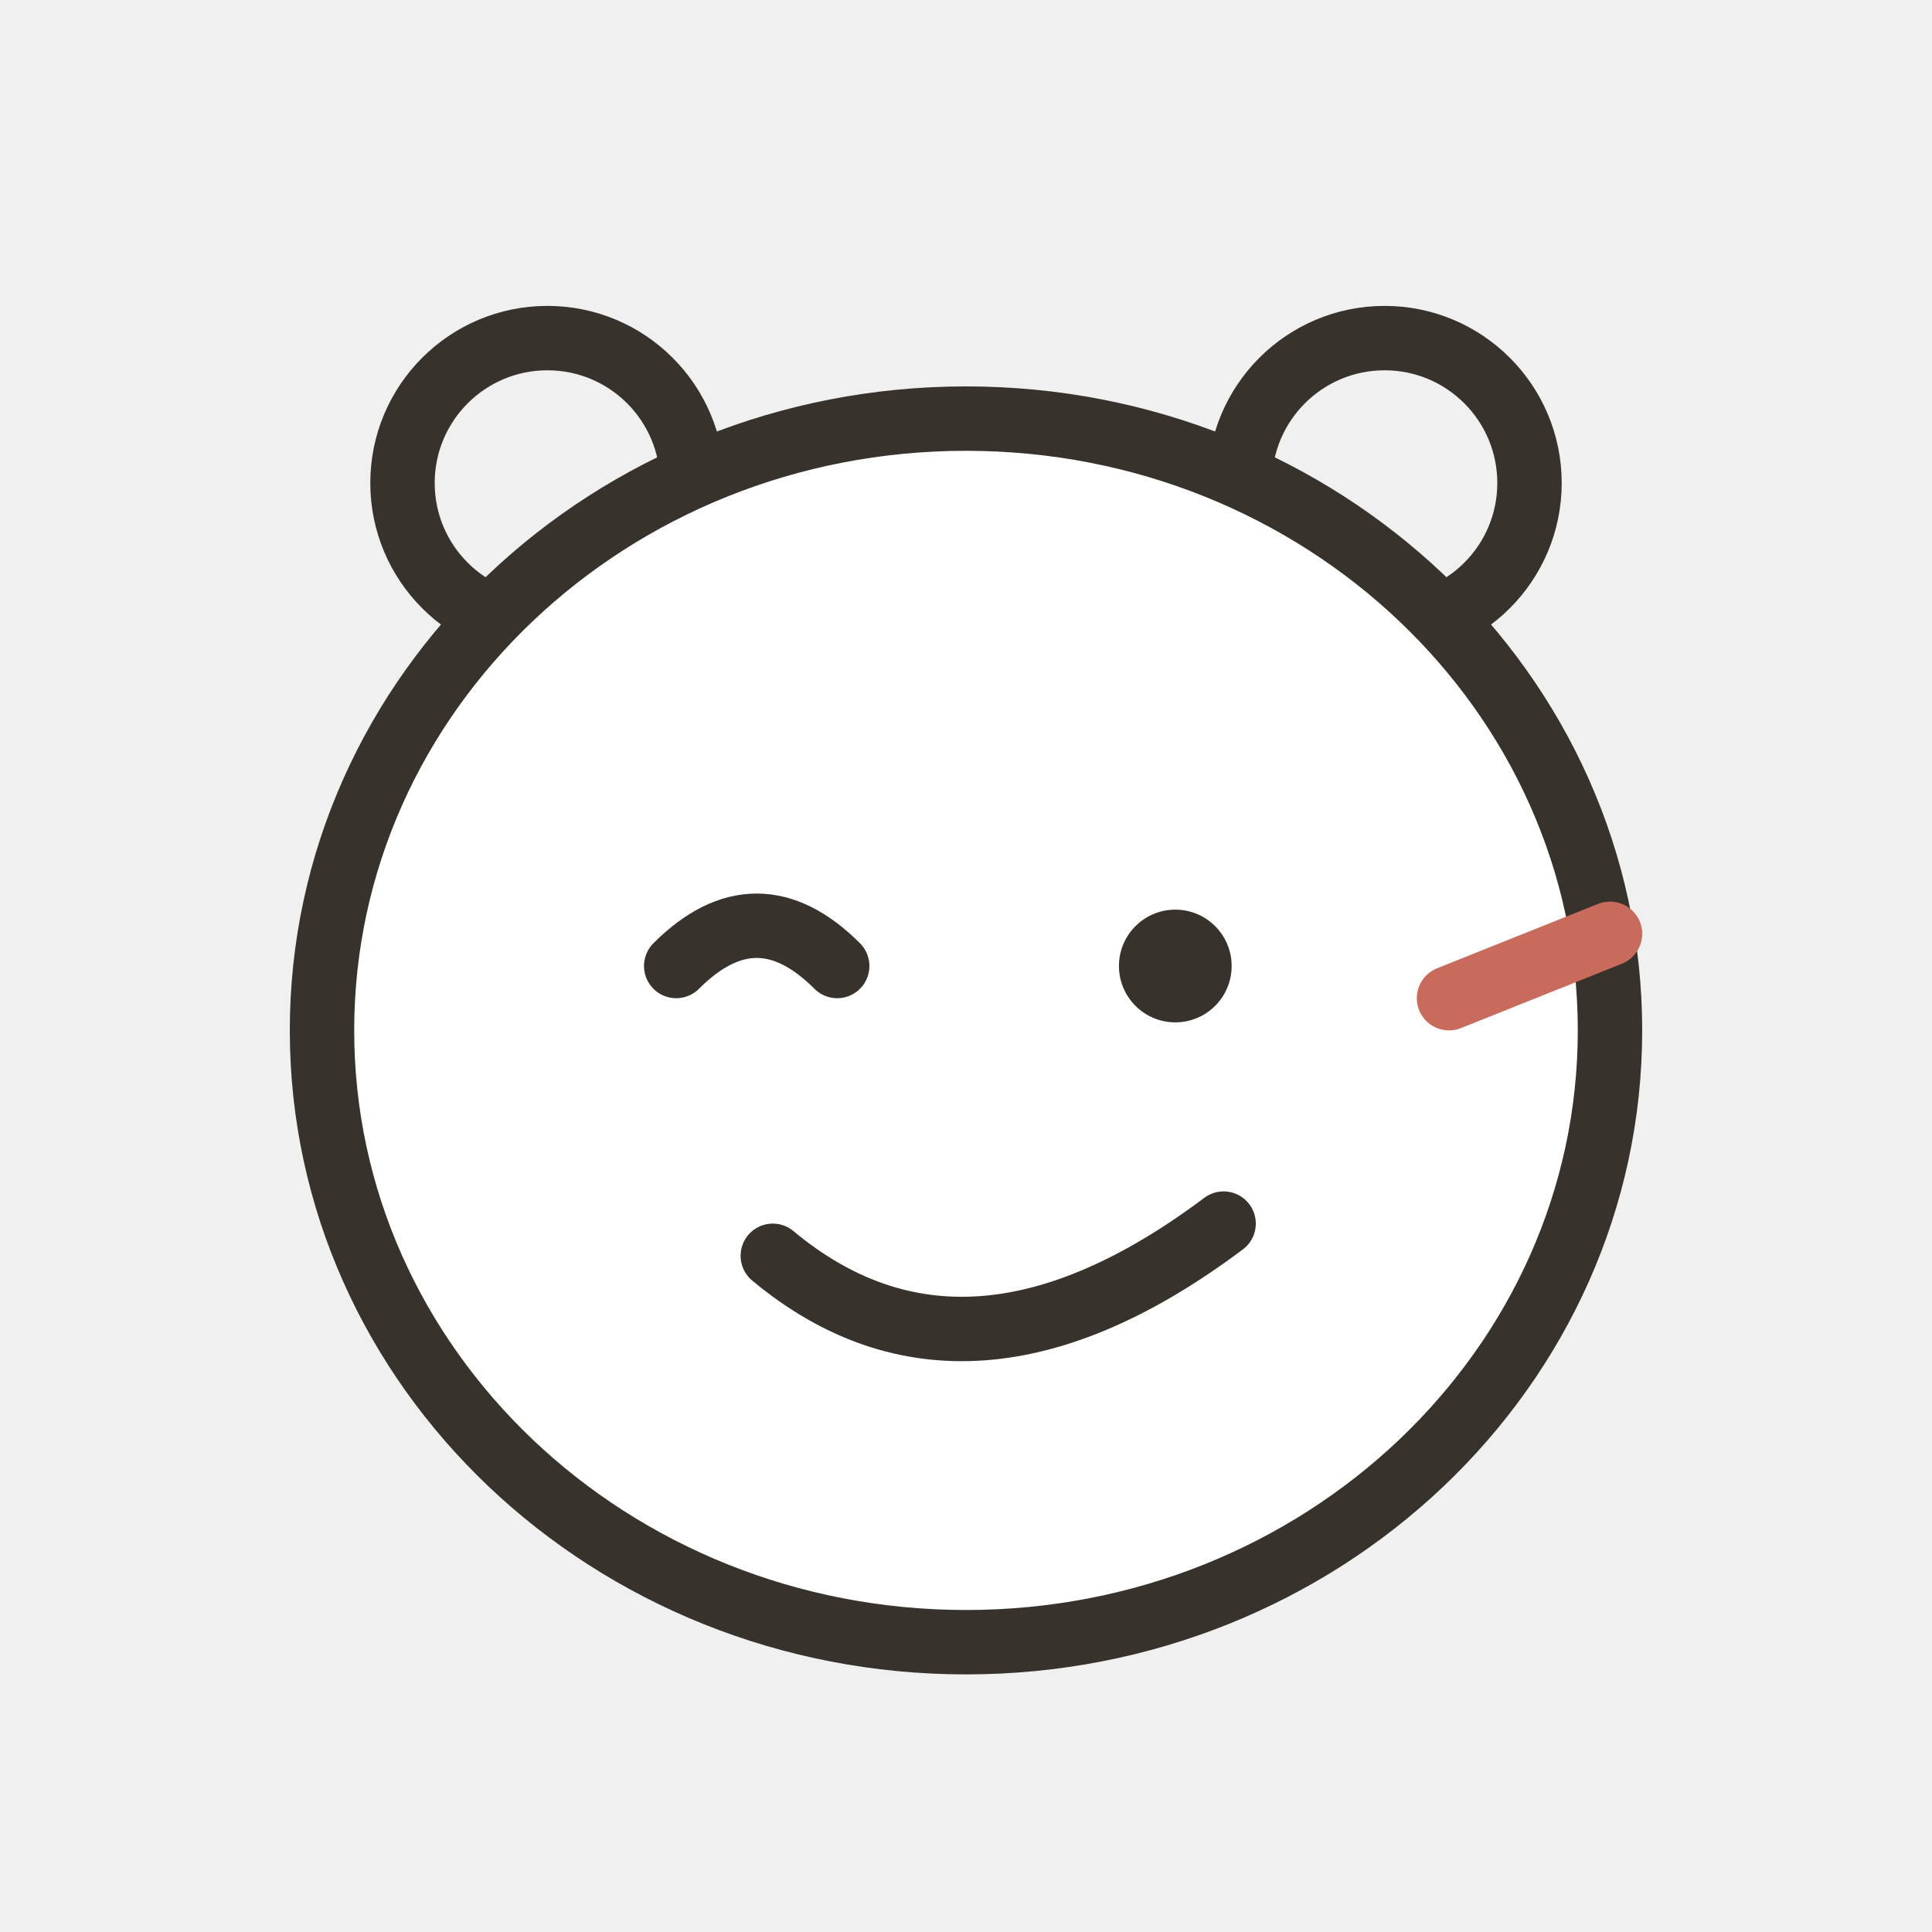
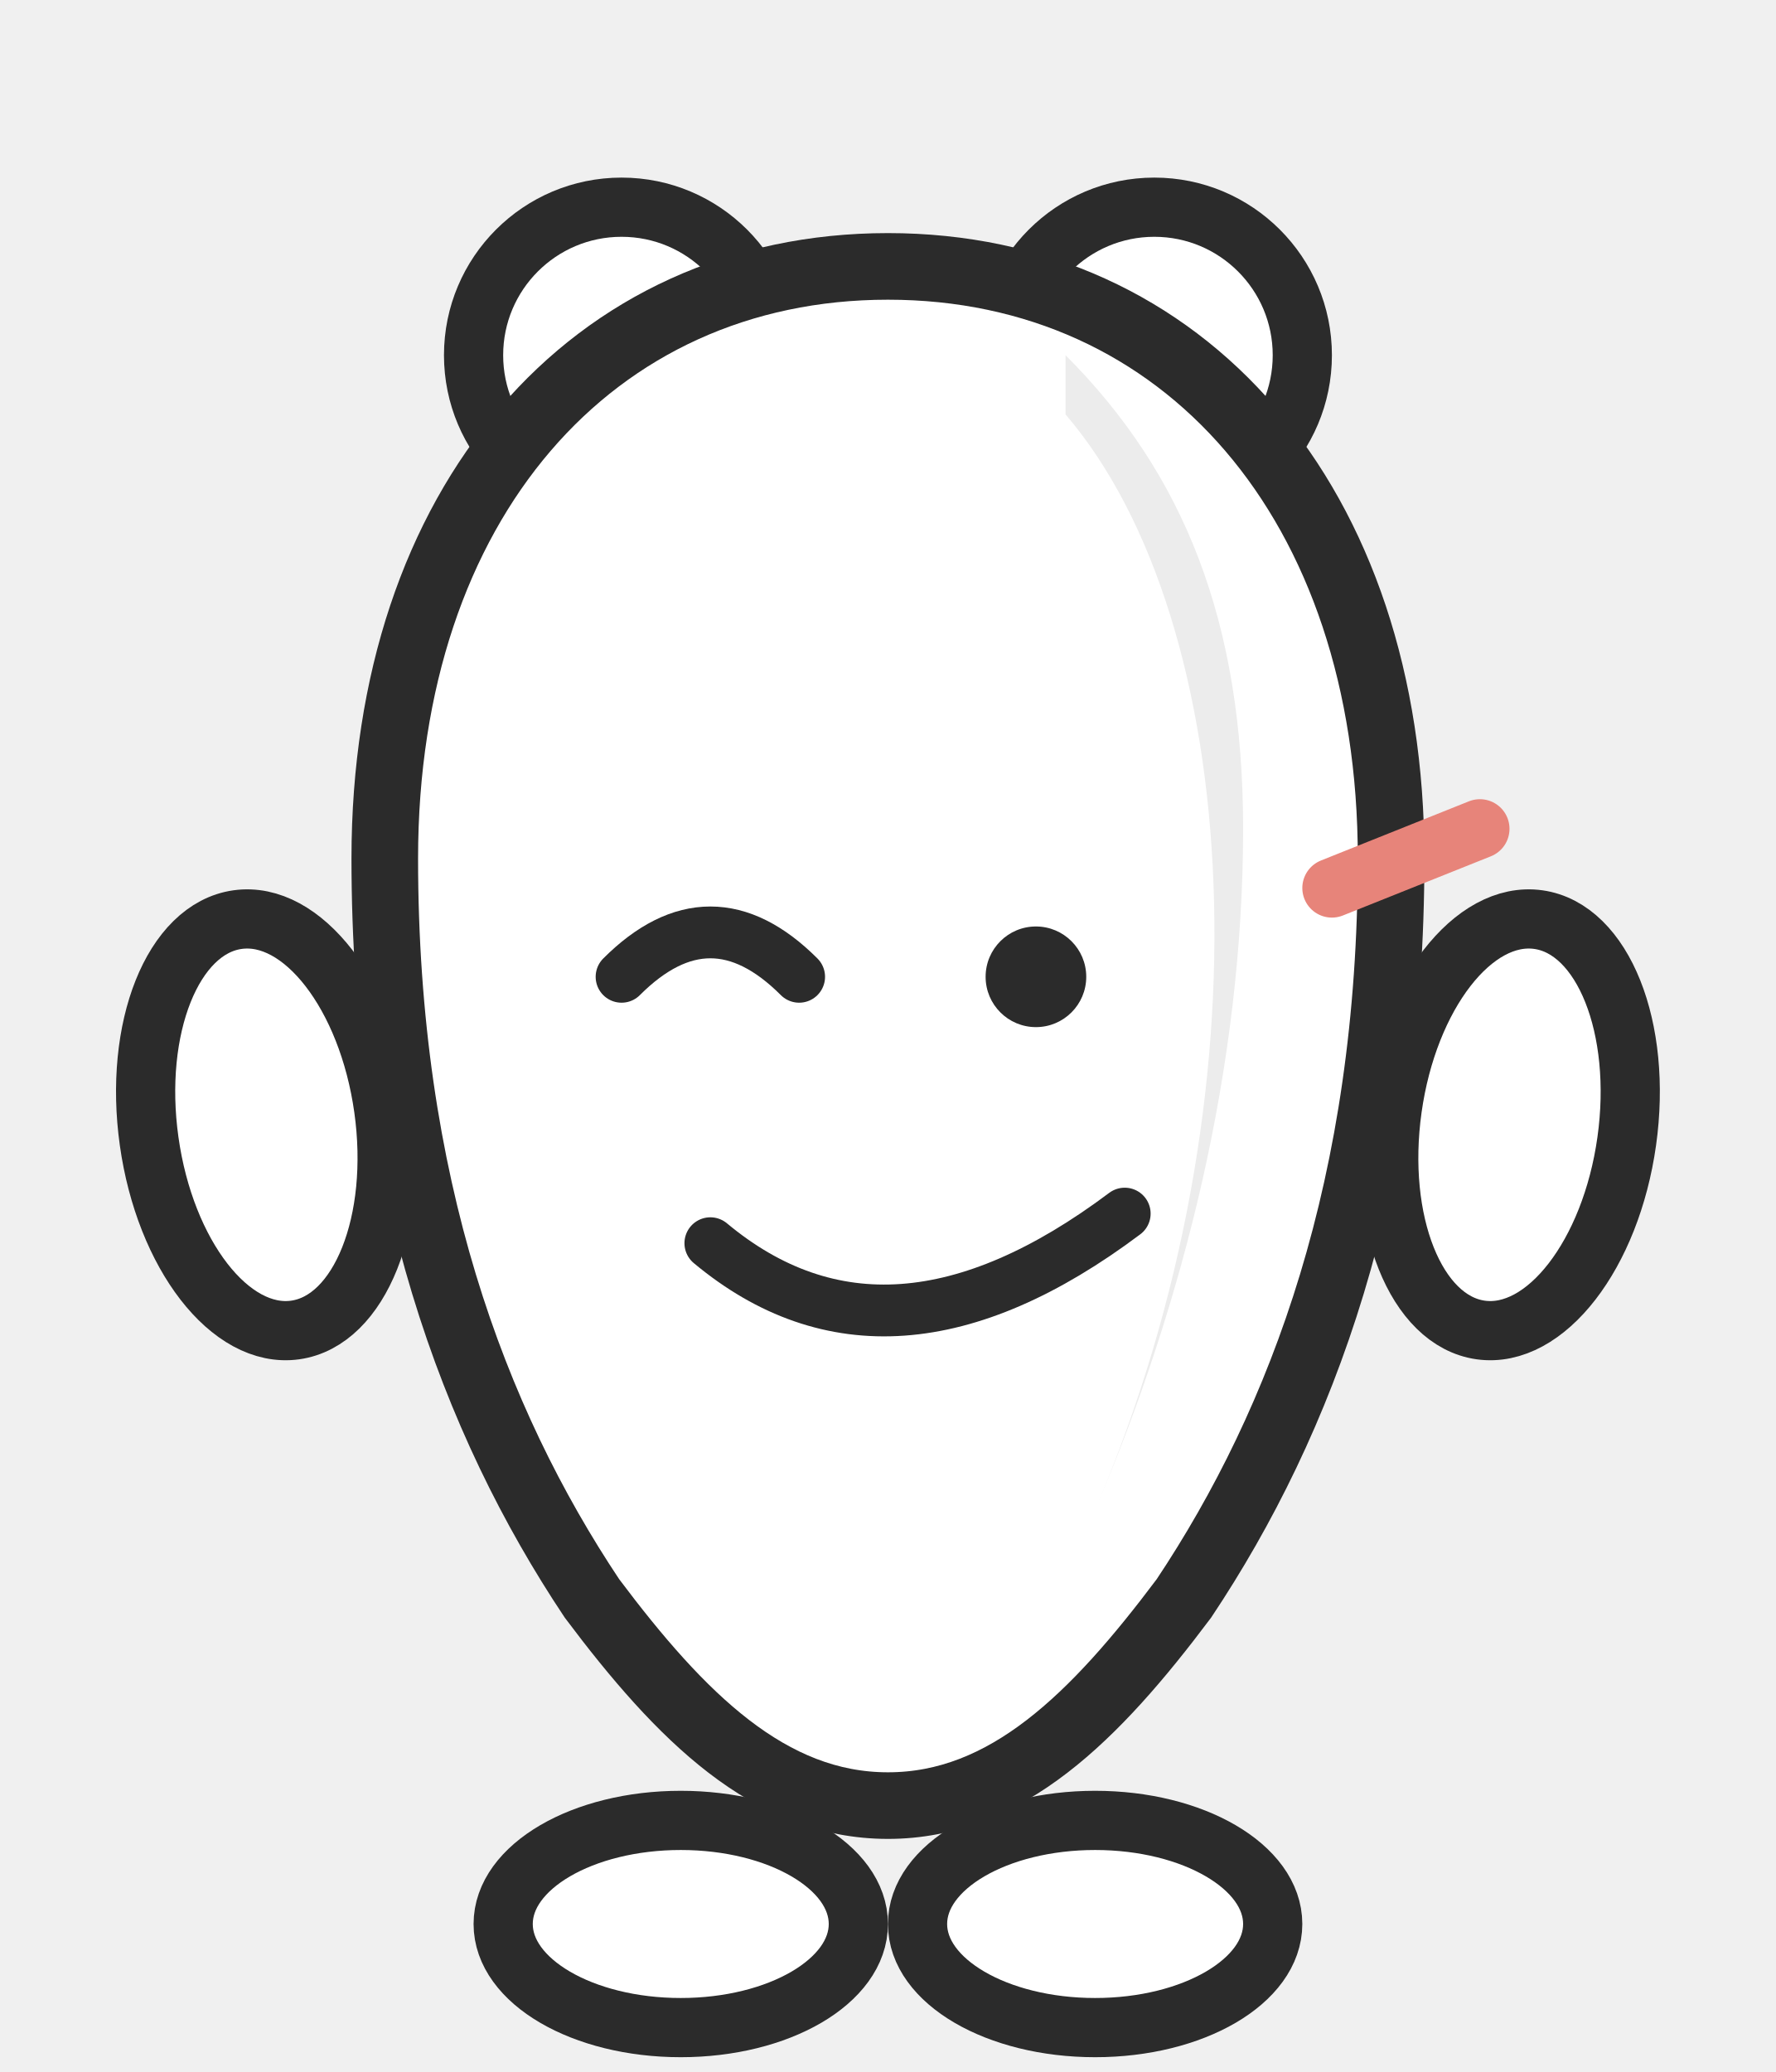
- <svg xmlns="http://www.w3.org/2000/svg" viewBox="0 0 120 120" fill="none">
-   <circle cx="34" cy="30" r="9" fill="none" stroke="#37322C" stroke-width="4" />
-   <circle cx="86" cy="30" r="9" fill="none" stroke="#37322C" stroke-width="4" />
-   <ellipse cx="60" cy="64" rx="40" ry="38" fill="#FFFFFF" stroke="#37322C" stroke-width="4" />
-   <path d="M42 60 Q47 55 52 60" stroke="#37322C" stroke-width="4" stroke-linecap="round" />
-   <circle cx="73" cy="60" r="3.5" fill="#37322C" />
-   <path d="M48 78 Q60 88 76 76" stroke="#37322C" stroke-width="4" stroke-linecap="round" />
-   <path d="M90 62 L100 58" stroke="#C86B5C" stroke-width="4" stroke-linecap="round" />
+ <svg xmlns="http://www.w3.org/2000/svg" viewBox="0 0 120 140" fill="none">
+   <circle cx="42" cy="24" r="10" fill="#FFFFFF" stroke="#2B2B2B" stroke-width="4" />
+   <circle cx="78" cy="24" r="10" fill="#FFFFFF" stroke="#2B2B2B" stroke-width="4" />
+   <ellipse cx="46" cy="130" rx="12" ry="7" fill="#FFFFFF" stroke="#2B2B2B" stroke-width="4" />
+   <ellipse cx="74" cy="130" rx="12" ry="7" fill="#FFFFFF" stroke="#2B2B2B" stroke-width="4" />
+   <ellipse cx="18" cy="76" rx="8" ry="14" fill="#FFFFFF" stroke="#2B2B2B" stroke-width="4" transform="rotate(-8 18 76)" />
+   <ellipse cx="102" cy="76" rx="8" ry="14" fill="#FFFFFF" stroke="#2B2B2B" stroke-width="4" transform="rotate(8 102 76)" />
+   <path d="M60,18 C40,18 26,34 26,58 C26,80 32,96 40,108 C46,116 52,122 60,122 C68,122 74,116 80,108 C88,96 94,80 94,58 C94,34 80,18 60,18 Z" fill="#FFFFFF" stroke="#2B2B2B" stroke-width="4.5" />
+   <path d="M72,28 C84,42 86,74 74,102 C80,88 84,72 84,56 C84,42 80,32 72,24 Z" fill="#ECECEC" />
+   <path d="M42,66 Q48,60 54,66" stroke="#2B2B2B" stroke-width="3.5" stroke-linecap="round" fill="none" />
+   <circle cx="70" cy="66" r="3.4" fill="#2B2B2B" />
+   <path d="M48,84 Q60,94 76,82" stroke="#2B2B2B" stroke-width="3.5" stroke-linecap="round" fill="none" />
+   <path d="M90,60 L100,56" stroke="#E7847A" stroke-width="4" stroke-linecap="round" />
</svg>
